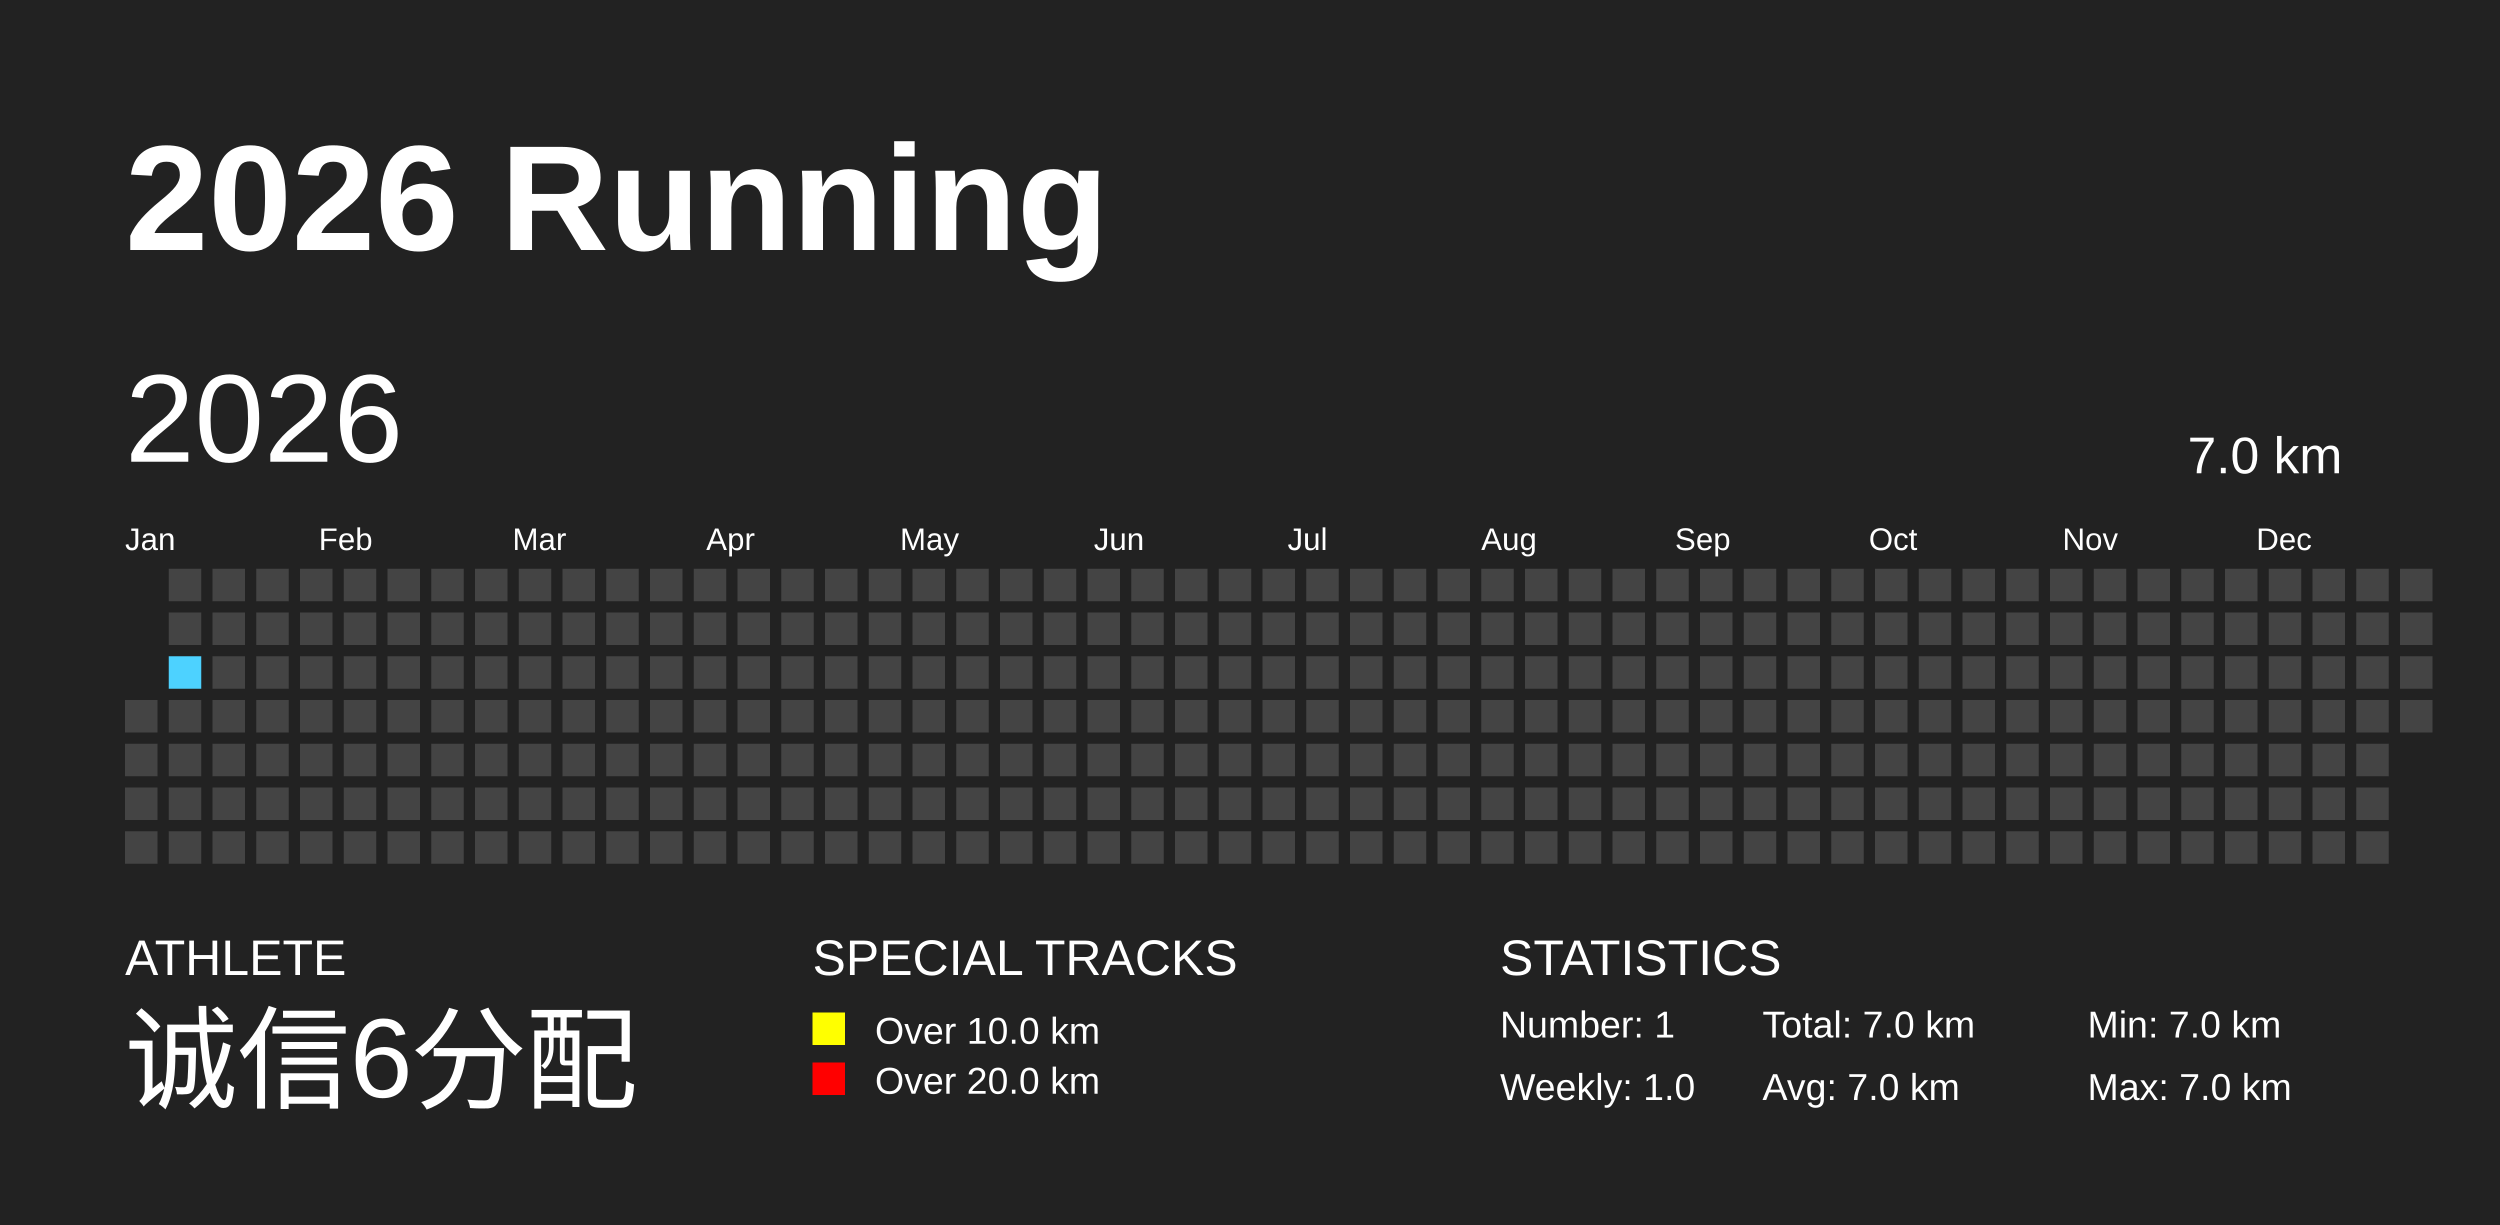
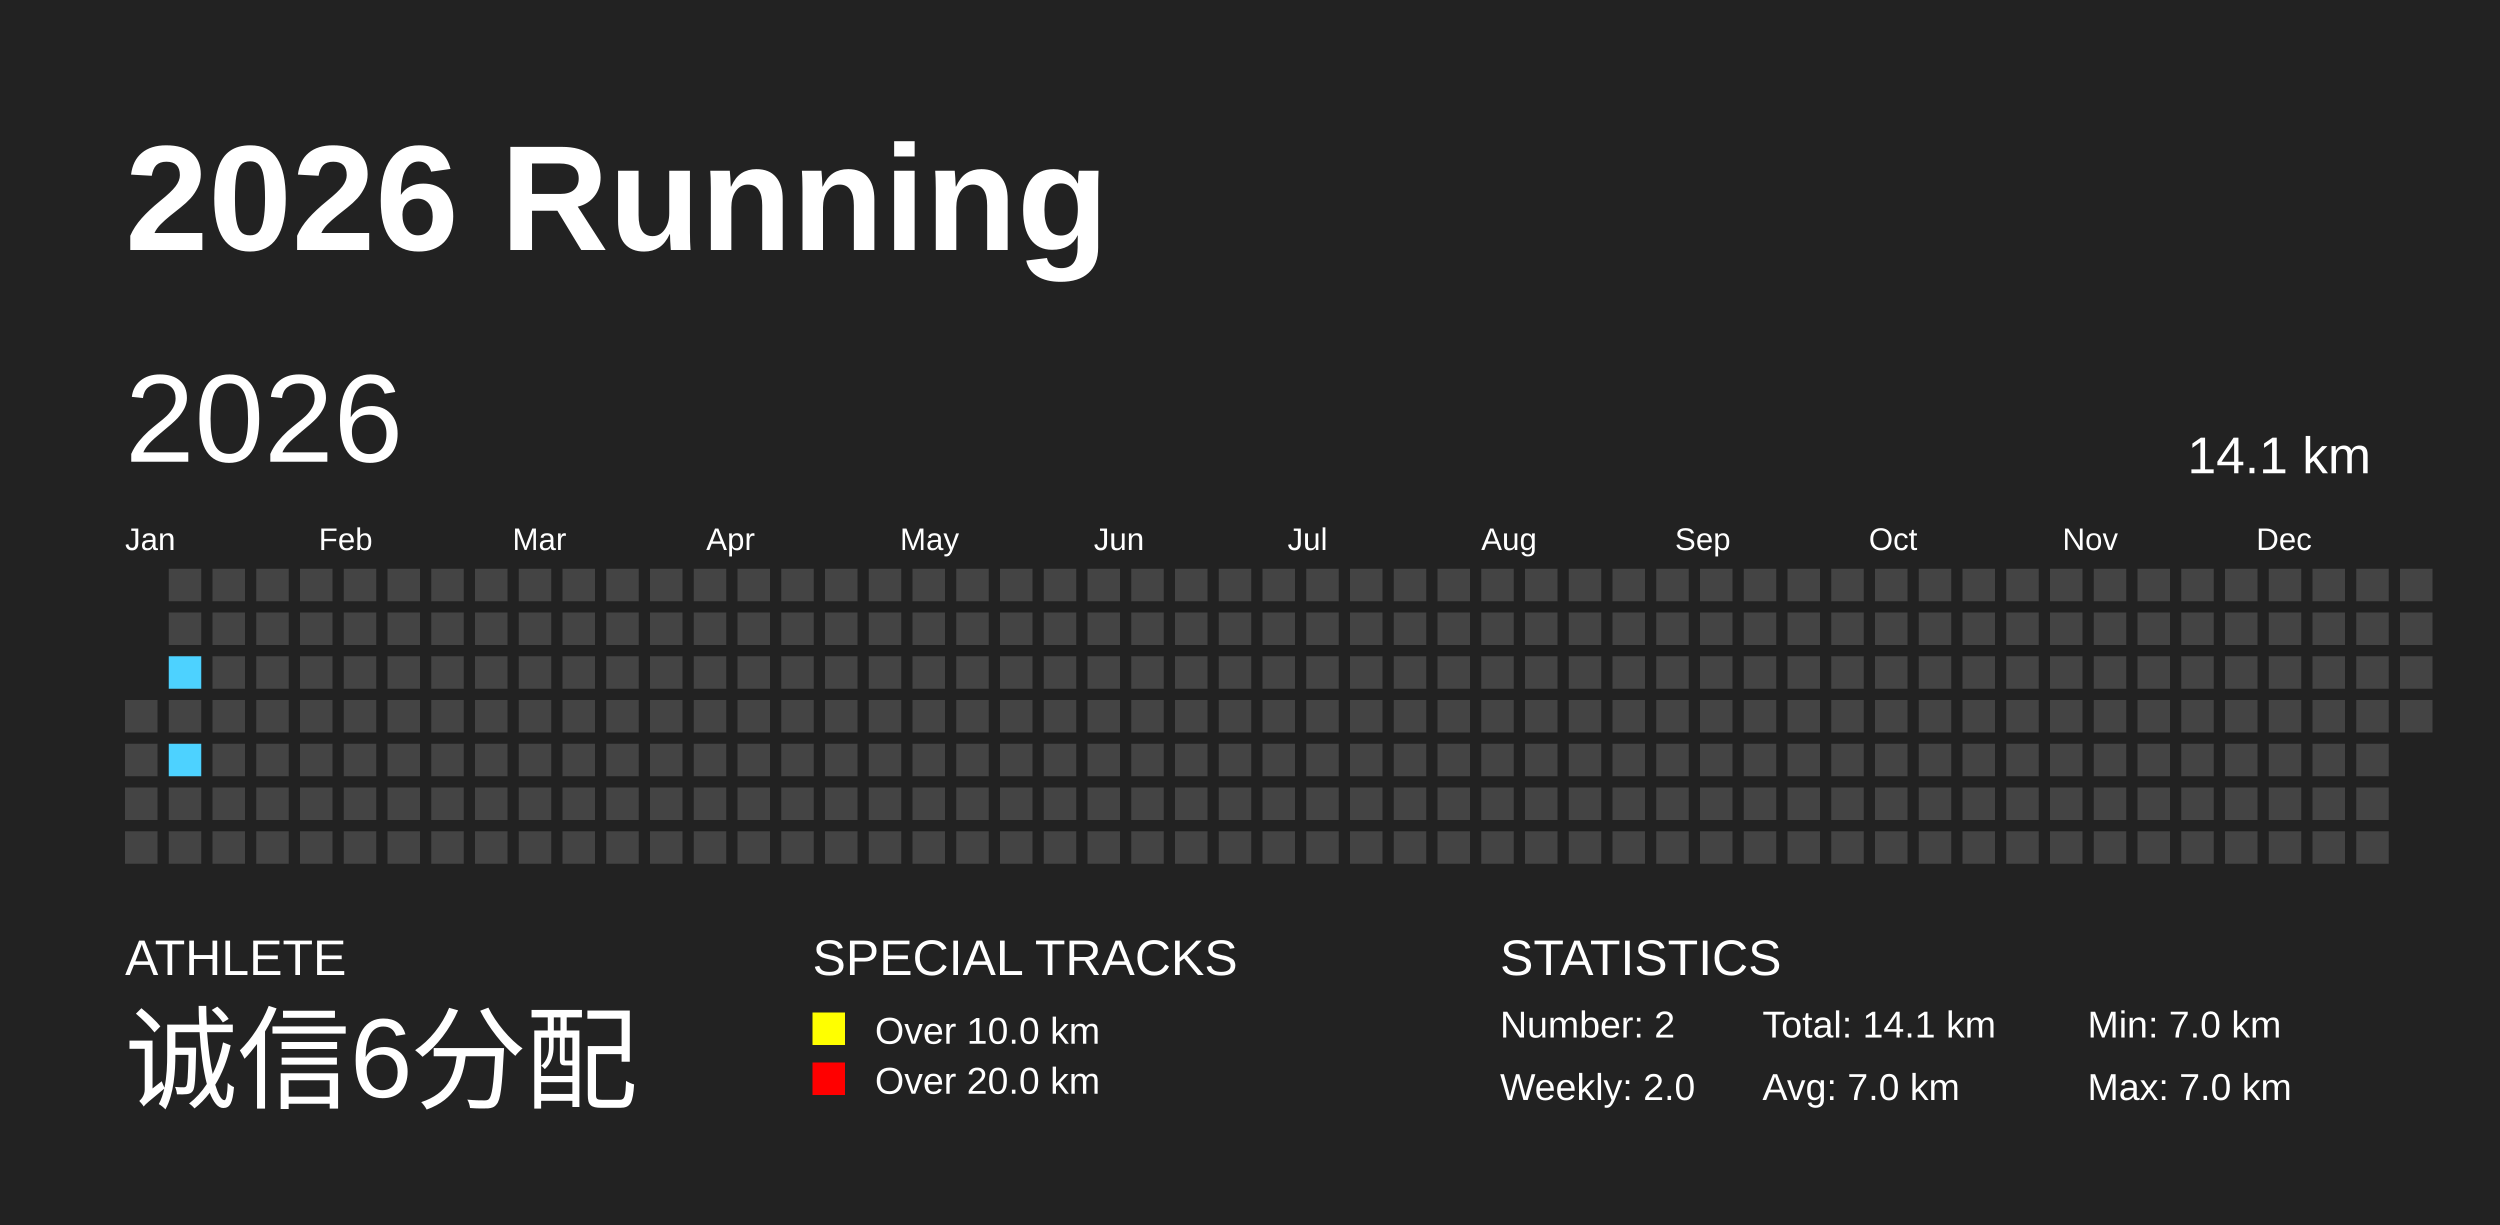
<svg xmlns="http://www.w3.org/2000/svg" baseProfile="full" height="98mm" version="1.1" viewBox="0,0,200,98" width="200mm">
  <defs />
  <rect fill="#222222" height="98" width="200" x="0" y="0" />
  <text fill="#FFFFFF" style="font-size:12px; font-family:Arial; font-weight:bold;" x="10" y="20">2026 Running</text>
  <text fill="#FFFFFF" style="font-size:4px; font-family:Arial" x="10" y="78">ATHLETE</text>
  <text fill="#FFFFFF" style="font-size:9px; font-family:Arial" x="10" y="88">诚信6分配</text>
  <text fill="#FFFFFF" style="font-size:4px; font-family:Arial" x="65" y="78">SPECIAL TRACKS</text>
  <rect fill="yellow" height="2.6" width="2.6" x="65" y="81" />
  <text fill="#FFFFFF" style="font-size:3px; font-family:Arial" x="70" y="83.5">Over 10.0 km</text>
  <rect fill="red" height="2.6" width="2.6" x="65" y="85" />
  <text fill="#FFFFFF" style="font-size:3px; font-family:Arial" x="70" y="87.5">Over 20.0 km</text>
  <text fill="#FFFFFF" style="font-size:4px; font-family:Arial" x="120" y="78">STATISTICS</text>
-   <text fill="#FFFFFF" style="font-size:3px; font-family:Arial" x="120" y="83">Number: 1</text>
-   <text fill="#FFFFFF" style="font-size:3px; font-family:Arial" x="120" y="88">Weekly: 1.0</text>
-   <text fill="#FFFFFF" style="font-size:3px; font-family:Arial" x="141" y="83">Total: 7.0 km</text>
+   <text fill="#FFFFFF" style="font-size:3px; font-family:Arial" x="120" y="83">Number: 2</text>
+   <text fill="#FFFFFF" style="font-size:3px; font-family:Arial" x="120" y="88">Weekly: 2.0</text>
+   <text fill="#FFFFFF" style="font-size:3px; font-family:Arial" x="141" y="83">Total: 14.1 km</text>
  <text fill="#FFFFFF" style="font-size:3px; font-family:Arial" x="141" y="88">Avg: 7.0 km</text>
  <text fill="#FFFFFF" style="font-size:3px; font-family:Arial" x="167" y="83">Min: 7.0 km</text>
  <text fill="#FFFFFF" style="font-size:3px; font-family:Arial" x="167" y="88">Max: 7.0 km</text>
  <text dominant-baseline="hanging" fill="#FFFFFF" style="font-size:10.0px; font-family:Arial;" x="10" y="30">2026</text>
-   <text dominant-baseline="hanging" fill="#FFFFFF" style="font-size:4.125px; font-family:Arial;" x="175" y="35">7.0 km</text>
+   <text dominant-baseline="hanging" fill="#FFFFFF" style="font-size:4.125px; font-family:Arial;" x="175" y="35">14.1 km</text>
  <text fill="#FFFFFF" style="font-size:2.5px; font-family:Arial" x="10.0" y="44">Jan</text>
  <text fill="#FFFFFF" style="font-size:2.5px; font-family:Arial" x="25.5" y="44">Feb</text>
  <text fill="#FFFFFF" style="font-size:2.5px; font-family:Arial" x="41.0" y="44">Mar</text>
  <text fill="#FFFFFF" style="font-size:2.5px; font-family:Arial" x="56.5" y="44">Apr</text>
  <text fill="#FFFFFF" style="font-size:2.5px; font-family:Arial" x="72.0" y="44">May</text>
  <text fill="#FFFFFF" style="font-size:2.5px; font-family:Arial" x="87.5" y="44">Jun</text>
  <text fill="#FFFFFF" style="font-size:2.5px; font-family:Arial" x="103.0" y="44">Jul</text>
  <text fill="#FFFFFF" style="font-size:2.5px; font-family:Arial" x="118.5" y="44">Aug</text>
  <text fill="#FFFFFF" style="font-size:2.5px; font-family:Arial" x="134.0" y="44">Sep</text>
  <text fill="#FFFFFF" style="font-size:2.5px; font-family:Arial" x="149.5" y="44">Oct</text>
  <text fill="#FFFFFF" style="font-size:2.5px; font-family:Arial" x="165.0" y="44">Nov</text>
  <text fill="#FFFFFF" style="font-size:2.5px; font-family:Arial" x="180.5" y="44">Dec</text>
  <rect fill="#444444" height="2.6" width="2.6" x="10.0" y="56.0" />
  <rect fill="#444444" height="2.6" width="2.6" x="10.0" y="59.5" />
  <rect fill="#444444" height="2.6" width="2.6" x="10.0" y="63.0" />
  <rect fill="#444444" height="2.6" width="2.6" x="10.0" y="66.5" />
  <rect fill="#444444" height="2.6" width="2.6" x="13.5" y="45.5" />
  <rect fill="#444444" height="2.6" width="2.6" x="13.5" y="49.0" />
  <rect fill="#4DD2FF" height="2.6" width="2.6" x="13.5" y="52.5" />
  <rect fill="#444444" height="2.6" width="2.6" x="13.5" y="56.0" />
-   <rect fill="#444444" height="2.6" width="2.6" x="13.5" y="59.5" />
+   <rect fill="#4DD2FF" height="2.6" width="2.6" x="13.5" y="59.5" />
  <rect fill="#444444" height="2.6" width="2.6" x="13.5" y="63.0" />
  <rect fill="#444444" height="2.6" width="2.6" x="13.5" y="66.5" />
  <rect fill="#444444" height="2.6" width="2.6" x="17.0" y="45.5" />
  <rect fill="#444444" height="2.6" width="2.6" x="17.0" y="49.0" />
  <rect fill="#444444" height="2.6" width="2.6" x="17.0" y="52.5" />
  <rect fill="#444444" height="2.6" width="2.6" x="17.0" y="56.0" />
  <rect fill="#444444" height="2.6" width="2.6" x="17.0" y="59.5" />
  <rect fill="#444444" height="2.6" width="2.6" x="17.0" y="63.0" />
  <rect fill="#444444" height="2.6" width="2.6" x="17.0" y="66.5" />
  <rect fill="#444444" height="2.6" width="2.6" x="20.5" y="45.5" />
  <rect fill="#444444" height="2.6" width="2.6" x="20.5" y="49.0" />
  <rect fill="#444444" height="2.6" width="2.6" x="20.5" y="52.5" />
  <rect fill="#444444" height="2.6" width="2.6" x="20.5" y="56.0" />
  <rect fill="#444444" height="2.6" width="2.6" x="20.5" y="59.5" />
  <rect fill="#444444" height="2.6" width="2.6" x="20.5" y="63.0" />
  <rect fill="#444444" height="2.6" width="2.6" x="20.5" y="66.5" />
  <rect fill="#444444" height="2.6" width="2.6" x="24.0" y="45.5" />
  <rect fill="#444444" height="2.6" width="2.6" x="24.0" y="49.0" />
  <rect fill="#444444" height="2.6" width="2.6" x="24.0" y="52.5" />
  <rect fill="#444444" height="2.6" width="2.6" x="24.0" y="56.0" />
  <rect fill="#444444" height="2.6" width="2.6" x="24.0" y="59.5" />
  <rect fill="#444444" height="2.6" width="2.6" x="24.0" y="63.0" />
  <rect fill="#444444" height="2.6" width="2.6" x="24.0" y="66.5" />
  <rect fill="#444444" height="2.6" width="2.6" x="27.5" y="45.5" />
  <rect fill="#444444" height="2.6" width="2.6" x="27.5" y="49.0" />
  <rect fill="#444444" height="2.6" width="2.6" x="27.5" y="52.5" />
  <rect fill="#444444" height="2.6" width="2.6" x="27.5" y="56.0" />
  <rect fill="#444444" height="2.6" width="2.6" x="27.5" y="59.5" />
  <rect fill="#444444" height="2.6" width="2.6" x="27.5" y="63.0" />
  <rect fill="#444444" height="2.6" width="2.6" x="27.5" y="66.5" />
  <rect fill="#444444" height="2.6" width="2.6" x="31.0" y="45.5" />
  <rect fill="#444444" height="2.6" width="2.6" x="31.0" y="49.0" />
  <rect fill="#444444" height="2.6" width="2.6" x="31.0" y="52.5" />
  <rect fill="#444444" height="2.6" width="2.6" x="31.0" y="56.0" />
  <rect fill="#444444" height="2.6" width="2.6" x="31.0" y="59.5" />
  <rect fill="#444444" height="2.6" width="2.6" x="31.0" y="63.0" />
  <rect fill="#444444" height="2.6" width="2.6" x="31.0" y="66.5" />
  <rect fill="#444444" height="2.6" width="2.6" x="34.5" y="45.5" />
  <rect fill="#444444" height="2.6" width="2.6" x="34.5" y="49.0" />
  <rect fill="#444444" height="2.6" width="2.6" x="34.5" y="52.5" />
  <rect fill="#444444" height="2.6" width="2.6" x="34.5" y="56.0" />
  <rect fill="#444444" height="2.6" width="2.6" x="34.5" y="59.5" />
  <rect fill="#444444" height="2.6" width="2.6" x="34.5" y="63.0" />
  <rect fill="#444444" height="2.6" width="2.6" x="34.5" y="66.5" />
  <rect fill="#444444" height="2.6" width="2.6" x="38.0" y="45.5" />
  <rect fill="#444444" height="2.6" width="2.6" x="38.0" y="49.0" />
  <rect fill="#444444" height="2.6" width="2.6" x="38.0" y="52.5" />
  <rect fill="#444444" height="2.6" width="2.6" x="38.0" y="56.0" />
  <rect fill="#444444" height="2.6" width="2.6" x="38.0" y="59.5" />
  <rect fill="#444444" height="2.6" width="2.6" x="38.0" y="63.0" />
  <rect fill="#444444" height="2.6" width="2.6" x="38.0" y="66.5" />
  <rect fill="#444444" height="2.6" width="2.6" x="41.5" y="45.5" />
  <rect fill="#444444" height="2.6" width="2.6" x="41.5" y="49.0" />
  <rect fill="#444444" height="2.6" width="2.6" x="41.5" y="52.5" />
  <rect fill="#444444" height="2.6" width="2.6" x="41.5" y="56.0" />
  <rect fill="#444444" height="2.6" width="2.6" x="41.5" y="59.5" />
  <rect fill="#444444" height="2.6" width="2.6" x="41.5" y="63.0" />
  <rect fill="#444444" height="2.6" width="2.6" x="41.5" y="66.5" />
  <rect fill="#444444" height="2.6" width="2.6" x="45.0" y="45.5" />
  <rect fill="#444444" height="2.6" width="2.6" x="45.0" y="49.0" />
  <rect fill="#444444" height="2.6" width="2.6" x="45.0" y="52.5" />
  <rect fill="#444444" height="2.6" width="2.6" x="45.0" y="56.0" />
  <rect fill="#444444" height="2.6" width="2.6" x="45.0" y="59.5" />
  <rect fill="#444444" height="2.6" width="2.6" x="45.0" y="63.0" />
  <rect fill="#444444" height="2.6" width="2.6" x="45.0" y="66.5" />
  <rect fill="#444444" height="2.6" width="2.6" x="48.5" y="45.5" />
  <rect fill="#444444" height="2.6" width="2.6" x="48.5" y="49.0" />
  <rect fill="#444444" height="2.6" width="2.6" x="48.5" y="52.5" />
  <rect fill="#444444" height="2.6" width="2.6" x="48.5" y="56.0" />
  <rect fill="#444444" height="2.6" width="2.6" x="48.5" y="59.5" />
  <rect fill="#444444" height="2.6" width="2.6" x="48.5" y="63.0" />
  <rect fill="#444444" height="2.6" width="2.6" x="48.5" y="66.5" />
  <rect fill="#444444" height="2.6" width="2.6" x="52.0" y="45.5" />
  <rect fill="#444444" height="2.6" width="2.6" x="52.0" y="49.0" />
  <rect fill="#444444" height="2.6" width="2.6" x="52.0" y="52.5" />
  <rect fill="#444444" height="2.6" width="2.6" x="52.0" y="56.0" />
  <rect fill="#444444" height="2.6" width="2.6" x="52.0" y="59.5" />
  <rect fill="#444444" height="2.6" width="2.6" x="52.0" y="63.0" />
  <rect fill="#444444" height="2.6" width="2.6" x="52.0" y="66.5" />
  <rect fill="#444444" height="2.6" width="2.6" x="55.5" y="45.5" />
  <rect fill="#444444" height="2.6" width="2.6" x="55.5" y="49.0" />
  <rect fill="#444444" height="2.6" width="2.6" x="55.5" y="52.5" />
  <rect fill="#444444" height="2.6" width="2.6" x="55.5" y="56.0" />
  <rect fill="#444444" height="2.6" width="2.6" x="55.5" y="59.5" />
  <rect fill="#444444" height="2.6" width="2.6" x="55.5" y="63.0" />
  <rect fill="#444444" height="2.6" width="2.6" x="55.5" y="66.5" />
  <rect fill="#444444" height="2.6" width="2.6" x="59.0" y="45.5" />
  <rect fill="#444444" height="2.6" width="2.6" x="59.0" y="49.0" />
  <rect fill="#444444" height="2.6" width="2.6" x="59.0" y="52.5" />
  <rect fill="#444444" height="2.6" width="2.6" x="59.0" y="56.0" />
  <rect fill="#444444" height="2.6" width="2.6" x="59.0" y="59.5" />
  <rect fill="#444444" height="2.6" width="2.6" x="59.0" y="63.0" />
  <rect fill="#444444" height="2.6" width="2.6" x="59.0" y="66.5" />
  <rect fill="#444444" height="2.6" width="2.6" x="62.5" y="45.5" />
  <rect fill="#444444" height="2.6" width="2.6" x="62.5" y="49.0" />
  <rect fill="#444444" height="2.6" width="2.6" x="62.5" y="52.5" />
  <rect fill="#444444" height="2.6" width="2.6" x="62.5" y="56.0" />
  <rect fill="#444444" height="2.6" width="2.6" x="62.5" y="59.5" />
  <rect fill="#444444" height="2.6" width="2.6" x="62.5" y="63.0" />
  <rect fill="#444444" height="2.6" width="2.6" x="62.5" y="66.5" />
  <rect fill="#444444" height="2.6" width="2.6" x="66.0" y="45.5" />
  <rect fill="#444444" height="2.6" width="2.6" x="66.0" y="49.0" />
  <rect fill="#444444" height="2.6" width="2.6" x="66.0" y="52.5" />
  <rect fill="#444444" height="2.6" width="2.6" x="66.0" y="56.0" />
  <rect fill="#444444" height="2.6" width="2.6" x="66.0" y="59.5" />
  <rect fill="#444444" height="2.6" width="2.6" x="66.0" y="63.0" />
  <rect fill="#444444" height="2.6" width="2.6" x="66.0" y="66.5" />
  <rect fill="#444444" height="2.6" width="2.6" x="69.5" y="45.5" />
  <rect fill="#444444" height="2.6" width="2.6" x="69.5" y="49.0" />
  <rect fill="#444444" height="2.6" width="2.6" x="69.5" y="52.5" />
  <rect fill="#444444" height="2.6" width="2.6" x="69.5" y="56.0" />
  <rect fill="#444444" height="2.6" width="2.6" x="69.5" y="59.5" />
  <rect fill="#444444" height="2.6" width="2.6" x="69.5" y="63.0" />
  <rect fill="#444444" height="2.6" width="2.6" x="69.5" y="66.5" />
  <rect fill="#444444" height="2.6" width="2.6" x="73.0" y="45.5" />
  <rect fill="#444444" height="2.6" width="2.6" x="73.0" y="49.0" />
  <rect fill="#444444" height="2.6" width="2.6" x="73.0" y="52.5" />
  <rect fill="#444444" height="2.6" width="2.6" x="73.0" y="56.0" />
  <rect fill="#444444" height="2.6" width="2.6" x="73.0" y="59.5" />
  <rect fill="#444444" height="2.6" width="2.6" x="73.0" y="63.0" />
  <rect fill="#444444" height="2.6" width="2.6" x="73.0" y="66.5" />
  <rect fill="#444444" height="2.6" width="2.6" x="76.5" y="45.5" />
  <rect fill="#444444" height="2.6" width="2.6" x="76.5" y="49.0" />
  <rect fill="#444444" height="2.6" width="2.6" x="76.5" y="52.5" />
  <rect fill="#444444" height="2.6" width="2.6" x="76.5" y="56.0" />
  <rect fill="#444444" height="2.6" width="2.6" x="76.5" y="59.5" />
  <rect fill="#444444" height="2.6" width="2.6" x="76.5" y="63.0" />
  <rect fill="#444444" height="2.6" width="2.6" x="76.5" y="66.5" />
  <rect fill="#444444" height="2.6" width="2.6" x="80.0" y="45.5" />
  <rect fill="#444444" height="2.6" width="2.6" x="80.0" y="49.0" />
  <rect fill="#444444" height="2.6" width="2.6" x="80.0" y="52.5" />
  <rect fill="#444444" height="2.6" width="2.6" x="80.0" y="56.0" />
  <rect fill="#444444" height="2.6" width="2.6" x="80.0" y="59.5" />
  <rect fill="#444444" height="2.6" width="2.6" x="80.0" y="63.0" />
  <rect fill="#444444" height="2.6" width="2.6" x="80.0" y="66.5" />
  <rect fill="#444444" height="2.6" width="2.6" x="83.5" y="45.5" />
  <rect fill="#444444" height="2.6" width="2.6" x="83.5" y="49.0" />
  <rect fill="#444444" height="2.6" width="2.6" x="83.5" y="52.5" />
  <rect fill="#444444" height="2.6" width="2.6" x="83.5" y="56.0" />
  <rect fill="#444444" height="2.6" width="2.6" x="83.5" y="59.5" />
  <rect fill="#444444" height="2.6" width="2.6" x="83.5" y="63.0" />
  <rect fill="#444444" height="2.6" width="2.6" x="83.5" y="66.5" />
  <rect fill="#444444" height="2.6" width="2.6" x="87.0" y="45.5" />
  <rect fill="#444444" height="2.6" width="2.6" x="87.0" y="49.0" />
  <rect fill="#444444" height="2.6" width="2.6" x="87.0" y="52.5" />
  <rect fill="#444444" height="2.6" width="2.6" x="87.0" y="56.0" />
  <rect fill="#444444" height="2.6" width="2.6" x="87.0" y="59.5" />
  <rect fill="#444444" height="2.6" width="2.6" x="87.0" y="63.0" />
  <rect fill="#444444" height="2.6" width="2.6" x="87.0" y="66.5" />
  <rect fill="#444444" height="2.6" width="2.6" x="90.5" y="45.5" />
  <rect fill="#444444" height="2.6" width="2.6" x="90.5" y="49.0" />
  <rect fill="#444444" height="2.6" width="2.6" x="90.5" y="52.5" />
  <rect fill="#444444" height="2.6" width="2.6" x="90.5" y="56.0" />
  <rect fill="#444444" height="2.6" width="2.6" x="90.5" y="59.5" />
  <rect fill="#444444" height="2.6" width="2.6" x="90.5" y="63.0" />
  <rect fill="#444444" height="2.6" width="2.6" x="90.5" y="66.5" />
  <rect fill="#444444" height="2.6" width="2.6" x="94.0" y="45.5" />
  <rect fill="#444444" height="2.6" width="2.6" x="94.0" y="49.0" />
  <rect fill="#444444" height="2.6" width="2.6" x="94.0" y="52.5" />
  <rect fill="#444444" height="2.6" width="2.6" x="94.0" y="56.0" />
  <rect fill="#444444" height="2.6" width="2.6" x="94.0" y="59.5" />
  <rect fill="#444444" height="2.6" width="2.6" x="94.0" y="63.0" />
  <rect fill="#444444" height="2.6" width="2.6" x="94.0" y="66.5" />
  <rect fill="#444444" height="2.6" width="2.6" x="97.5" y="45.5" />
  <rect fill="#444444" height="2.6" width="2.6" x="97.5" y="49.0" />
  <rect fill="#444444" height="2.6" width="2.6" x="97.5" y="52.5" />
  <rect fill="#444444" height="2.6" width="2.6" x="97.5" y="56.0" />
  <rect fill="#444444" height="2.6" width="2.6" x="97.5" y="59.5" />
  <rect fill="#444444" height="2.6" width="2.6" x="97.5" y="63.0" />
  <rect fill="#444444" height="2.6" width="2.6" x="97.5" y="66.5" />
  <rect fill="#444444" height="2.6" width="2.6" x="101.0" y="45.5" />
  <rect fill="#444444" height="2.6" width="2.6" x="101.0" y="49.0" />
  <rect fill="#444444" height="2.6" width="2.6" x="101.0" y="52.5" />
  <rect fill="#444444" height="2.6" width="2.6" x="101.0" y="56.0" />
  <rect fill="#444444" height="2.6" width="2.6" x="101.0" y="59.5" />
  <rect fill="#444444" height="2.6" width="2.6" x="101.0" y="63.0" />
  <rect fill="#444444" height="2.6" width="2.6" x="101.0" y="66.5" />
  <rect fill="#444444" height="2.6" width="2.6" x="104.5" y="45.5" />
  <rect fill="#444444" height="2.6" width="2.6" x="104.5" y="49.0" />
  <rect fill="#444444" height="2.6" width="2.6" x="104.5" y="52.5" />
  <rect fill="#444444" height="2.6" width="2.6" x="104.5" y="56.0" />
  <rect fill="#444444" height="2.6" width="2.6" x="104.5" y="59.5" />
  <rect fill="#444444" height="2.6" width="2.6" x="104.5" y="63.0" />
  <rect fill="#444444" height="2.6" width="2.6" x="104.5" y="66.5" />
  <rect fill="#444444" height="2.6" width="2.6" x="108.0" y="45.5" />
  <rect fill="#444444" height="2.6" width="2.6" x="108.0" y="49.0" />
  <rect fill="#444444" height="2.6" width="2.6" x="108.0" y="52.5" />
  <rect fill="#444444" height="2.6" width="2.6" x="108.0" y="56.0" />
  <rect fill="#444444" height="2.6" width="2.6" x="108.0" y="59.5" />
  <rect fill="#444444" height="2.6" width="2.6" x="108.0" y="63.0" />
  <rect fill="#444444" height="2.6" width="2.6" x="108.0" y="66.5" />
  <rect fill="#444444" height="2.6" width="2.6" x="111.5" y="45.5" />
  <rect fill="#444444" height="2.6" width="2.6" x="111.5" y="49.0" />
  <rect fill="#444444" height="2.6" width="2.6" x="111.5" y="52.5" />
  <rect fill="#444444" height="2.6" width="2.6" x="111.5" y="56.0" />
  <rect fill="#444444" height="2.6" width="2.6" x="111.5" y="59.5" />
  <rect fill="#444444" height="2.6" width="2.6" x="111.5" y="63.0" />
  <rect fill="#444444" height="2.6" width="2.6" x="111.5" y="66.5" />
  <rect fill="#444444" height="2.6" width="2.6" x="115.0" y="45.5" />
  <rect fill="#444444" height="2.6" width="2.6" x="115.0" y="49.0" />
  <rect fill="#444444" height="2.6" width="2.6" x="115.0" y="52.5" />
  <rect fill="#444444" height="2.6" width="2.6" x="115.0" y="56.0" />
  <rect fill="#444444" height="2.6" width="2.6" x="115.0" y="59.5" />
  <rect fill="#444444" height="2.6" width="2.6" x="115.0" y="63.0" />
  <rect fill="#444444" height="2.6" width="2.6" x="115.0" y="66.5" />
  <rect fill="#444444" height="2.6" width="2.6" x="118.5" y="45.5" />
  <rect fill="#444444" height="2.6" width="2.6" x="118.5" y="49.0" />
  <rect fill="#444444" height="2.6" width="2.6" x="118.5" y="52.5" />
  <rect fill="#444444" height="2.6" width="2.6" x="118.5" y="56.0" />
  <rect fill="#444444" height="2.6" width="2.6" x="118.5" y="59.5" />
  <rect fill="#444444" height="2.6" width="2.6" x="118.5" y="63.0" />
  <rect fill="#444444" height="2.6" width="2.6" x="118.5" y="66.5" />
  <rect fill="#444444" height="2.6" width="2.6" x="122.0" y="45.5" />
  <rect fill="#444444" height="2.6" width="2.6" x="122.0" y="49.0" />
  <rect fill="#444444" height="2.6" width="2.6" x="122.0" y="52.5" />
  <rect fill="#444444" height="2.6" width="2.6" x="122.0" y="56.0" />
  <rect fill="#444444" height="2.6" width="2.6" x="122.0" y="59.5" />
  <rect fill="#444444" height="2.6" width="2.6" x="122.0" y="63.0" />
  <rect fill="#444444" height="2.6" width="2.6" x="122.0" y="66.5" />
  <rect fill="#444444" height="2.6" width="2.6" x="125.5" y="45.5" />
  <rect fill="#444444" height="2.6" width="2.6" x="125.5" y="49.0" />
  <rect fill="#444444" height="2.6" width="2.6" x="125.5" y="52.5" />
  <rect fill="#444444" height="2.6" width="2.6" x="125.5" y="56.0" />
  <rect fill="#444444" height="2.6" width="2.6" x="125.5" y="59.5" />
  <rect fill="#444444" height="2.6" width="2.6" x="125.5" y="63.0" />
  <rect fill="#444444" height="2.6" width="2.6" x="125.5" y="66.5" />
  <rect fill="#444444" height="2.6" width="2.6" x="129.0" y="45.5" />
  <rect fill="#444444" height="2.6" width="2.6" x="129.0" y="49.0" />
  <rect fill="#444444" height="2.6" width="2.6" x="129.0" y="52.5" />
  <rect fill="#444444" height="2.6" width="2.6" x="129.0" y="56.0" />
  <rect fill="#444444" height="2.6" width="2.6" x="129.0" y="59.5" />
  <rect fill="#444444" height="2.6" width="2.6" x="129.0" y="63.0" />
  <rect fill="#444444" height="2.6" width="2.6" x="129.0" y="66.5" />
  <rect fill="#444444" height="2.6" width="2.6" x="132.5" y="45.5" />
  <rect fill="#444444" height="2.6" width="2.6" x="132.5" y="49.0" />
  <rect fill="#444444" height="2.6" width="2.6" x="132.5" y="52.5" />
  <rect fill="#444444" height="2.6" width="2.6" x="132.5" y="56.0" />
  <rect fill="#444444" height="2.6" width="2.6" x="132.5" y="59.5" />
  <rect fill="#444444" height="2.6" width="2.6" x="132.5" y="63.0" />
  <rect fill="#444444" height="2.6" width="2.6" x="132.5" y="66.5" />
  <rect fill="#444444" height="2.6" width="2.6" x="136.0" y="45.5" />
  <rect fill="#444444" height="2.6" width="2.6" x="136.0" y="49.0" />
  <rect fill="#444444" height="2.6" width="2.6" x="136.0" y="52.5" />
  <rect fill="#444444" height="2.6" width="2.6" x="136.0" y="56.0" />
  <rect fill="#444444" height="2.6" width="2.6" x="136.0" y="59.5" />
  <rect fill="#444444" height="2.6" width="2.6" x="136.0" y="63.0" />
  <rect fill="#444444" height="2.6" width="2.6" x="136.0" y="66.5" />
  <rect fill="#444444" height="2.6" width="2.6" x="139.5" y="45.5" />
  <rect fill="#444444" height="2.6" width="2.6" x="139.5" y="49.0" />
  <rect fill="#444444" height="2.6" width="2.6" x="139.5" y="52.5" />
  <rect fill="#444444" height="2.6" width="2.6" x="139.5" y="56.0" />
  <rect fill="#444444" height="2.6" width="2.6" x="139.5" y="59.5" />
  <rect fill="#444444" height="2.6" width="2.6" x="139.5" y="63.0" />
  <rect fill="#444444" height="2.6" width="2.6" x="139.5" y="66.5" />
  <rect fill="#444444" height="2.6" width="2.6" x="143.0" y="45.5" />
  <rect fill="#444444" height="2.6" width="2.6" x="143.0" y="49.0" />
  <rect fill="#444444" height="2.6" width="2.6" x="143.0" y="52.5" />
  <rect fill="#444444" height="2.6" width="2.6" x="143.0" y="56.0" />
  <rect fill="#444444" height="2.6" width="2.6" x="143.0" y="59.5" />
  <rect fill="#444444" height="2.6" width="2.6" x="143.0" y="63.0" />
  <rect fill="#444444" height="2.6" width="2.6" x="143.0" y="66.5" />
  <rect fill="#444444" height="2.6" width="2.6" x="146.5" y="45.5" />
  <rect fill="#444444" height="2.6" width="2.6" x="146.5" y="49.0" />
  <rect fill="#444444" height="2.6" width="2.6" x="146.5" y="52.5" />
  <rect fill="#444444" height="2.6" width="2.6" x="146.5" y="56.0" />
  <rect fill="#444444" height="2.6" width="2.6" x="146.5" y="59.5" />
  <rect fill="#444444" height="2.6" width="2.6" x="146.5" y="63.0" />
  <rect fill="#444444" height="2.6" width="2.6" x="146.5" y="66.5" />
  <rect fill="#444444" height="2.6" width="2.6" x="150.0" y="45.5" />
  <rect fill="#444444" height="2.6" width="2.6" x="150.0" y="49.0" />
  <rect fill="#444444" height="2.6" width="2.6" x="150.0" y="52.5" />
  <rect fill="#444444" height="2.6" width="2.6" x="150.0" y="56.0" />
  <rect fill="#444444" height="2.6" width="2.6" x="150.0" y="59.5" />
  <rect fill="#444444" height="2.6" width="2.6" x="150.0" y="63.0" />
  <rect fill="#444444" height="2.6" width="2.6" x="150.0" y="66.5" />
  <rect fill="#444444" height="2.6" width="2.6" x="153.5" y="45.5" />
  <rect fill="#444444" height="2.6" width="2.6" x="153.5" y="49.0" />
  <rect fill="#444444" height="2.6" width="2.6" x="153.5" y="52.5" />
  <rect fill="#444444" height="2.6" width="2.6" x="153.5" y="56.0" />
  <rect fill="#444444" height="2.6" width="2.6" x="153.5" y="59.5" />
  <rect fill="#444444" height="2.6" width="2.6" x="153.5" y="63.0" />
  <rect fill="#444444" height="2.6" width="2.6" x="153.5" y="66.5" />
  <rect fill="#444444" height="2.6" width="2.6" x="157.0" y="45.5" />
  <rect fill="#444444" height="2.6" width="2.6" x="157.0" y="49.0" />
  <rect fill="#444444" height="2.6" width="2.6" x="157.0" y="52.5" />
  <rect fill="#444444" height="2.6" width="2.6" x="157.0" y="56.0" />
  <rect fill="#444444" height="2.6" width="2.6" x="157.0" y="59.5" />
  <rect fill="#444444" height="2.6" width="2.6" x="157.0" y="63.0" />
  <rect fill="#444444" height="2.6" width="2.6" x="157.0" y="66.5" />
  <rect fill="#444444" height="2.6" width="2.6" x="160.5" y="45.5" />
  <rect fill="#444444" height="2.6" width="2.6" x="160.5" y="49.0" />
  <rect fill="#444444" height="2.6" width="2.6" x="160.5" y="52.5" />
  <rect fill="#444444" height="2.6" width="2.6" x="160.5" y="56.0" />
  <rect fill="#444444" height="2.6" width="2.6" x="160.5" y="59.5" />
  <rect fill="#444444" height="2.6" width="2.6" x="160.5" y="63.0" />
  <rect fill="#444444" height="2.6" width="2.6" x="160.5" y="66.5" />
  <rect fill="#444444" height="2.6" width="2.6" x="164.0" y="45.5" />
  <rect fill="#444444" height="2.6" width="2.6" x="164.0" y="49.0" />
  <rect fill="#444444" height="2.6" width="2.6" x="164.0" y="52.5" />
  <rect fill="#444444" height="2.6" width="2.6" x="164.0" y="56.0" />
  <rect fill="#444444" height="2.6" width="2.6" x="164.0" y="59.5" />
  <rect fill="#444444" height="2.6" width="2.6" x="164.0" y="63.0" />
  <rect fill="#444444" height="2.6" width="2.6" x="164.0" y="66.5" />
  <rect fill="#444444" height="2.6" width="2.6" x="167.5" y="45.5" />
  <rect fill="#444444" height="2.6" width="2.6" x="167.5" y="49.0" />
  <rect fill="#444444" height="2.6" width="2.6" x="167.5" y="52.5" />
  <rect fill="#444444" height="2.6" width="2.6" x="167.5" y="56.0" />
  <rect fill="#444444" height="2.6" width="2.6" x="167.5" y="59.5" />
  <rect fill="#444444" height="2.6" width="2.6" x="167.5" y="63.0" />
  <rect fill="#444444" height="2.6" width="2.6" x="167.5" y="66.5" />
  <rect fill="#444444" height="2.6" width="2.6" x="171.0" y="45.5" />
  <rect fill="#444444" height="2.6" width="2.6" x="171.0" y="49.0" />
  <rect fill="#444444" height="2.6" width="2.6" x="171.0" y="52.5" />
  <rect fill="#444444" height="2.6" width="2.6" x="171.0" y="56.0" />
  <rect fill="#444444" height="2.6" width="2.6" x="171.0" y="59.5" />
  <rect fill="#444444" height="2.6" width="2.6" x="171.0" y="63.0" />
  <rect fill="#444444" height="2.6" width="2.6" x="171.0" y="66.5" />
  <rect fill="#444444" height="2.6" width="2.6" x="174.5" y="45.5" />
  <rect fill="#444444" height="2.6" width="2.6" x="174.5" y="49.0" />
  <rect fill="#444444" height="2.6" width="2.6" x="174.5" y="52.5" />
  <rect fill="#444444" height="2.6" width="2.6" x="174.5" y="56.0" />
  <rect fill="#444444" height="2.6" width="2.6" x="174.5" y="59.5" />
  <rect fill="#444444" height="2.6" width="2.6" x="174.5" y="63.0" />
  <rect fill="#444444" height="2.6" width="2.6" x="174.5" y="66.5" />
  <rect fill="#444444" height="2.6" width="2.6" x="178.0" y="45.5" />
  <rect fill="#444444" height="2.6" width="2.6" x="178.0" y="49.0" />
  <rect fill="#444444" height="2.6" width="2.6" x="178.0" y="52.5" />
  <rect fill="#444444" height="2.6" width="2.6" x="178.0" y="56.0" />
  <rect fill="#444444" height="2.6" width="2.6" x="178.0" y="59.5" />
  <rect fill="#444444" height="2.6" width="2.6" x="178.0" y="63.0" />
  <rect fill="#444444" height="2.6" width="2.6" x="178.0" y="66.5" />
  <rect fill="#444444" height="2.6" width="2.6" x="181.5" y="45.5" />
  <rect fill="#444444" height="2.6" width="2.6" x="181.5" y="49.0" />
  <rect fill="#444444" height="2.6" width="2.6" x="181.5" y="52.5" />
  <rect fill="#444444" height="2.6" width="2.6" x="181.5" y="56.0" />
  <rect fill="#444444" height="2.6" width="2.6" x="181.5" y="59.5" />
  <rect fill="#444444" height="2.6" width="2.6" x="181.5" y="63.0" />
  <rect fill="#444444" height="2.6" width="2.6" x="181.5" y="66.5" />
  <rect fill="#444444" height="2.6" width="2.6" x="185.0" y="45.5" />
  <rect fill="#444444" height="2.6" width="2.6" x="185.0" y="49.0" />
  <rect fill="#444444" height="2.6" width="2.6" x="185.0" y="52.5" />
  <rect fill="#444444" height="2.6" width="2.6" x="185.0" y="56.0" />
  <rect fill="#444444" height="2.6" width="2.6" x="185.0" y="59.5" />
  <rect fill="#444444" height="2.6" width="2.6" x="185.0" y="63.0" />
  <rect fill="#444444" height="2.6" width="2.6" x="185.0" y="66.5" />
  <rect fill="#444444" height="2.6" width="2.6" x="188.5" y="45.5" />
  <rect fill="#444444" height="2.6" width="2.6" x="188.5" y="49.0" />
  <rect fill="#444444" height="2.6" width="2.6" x="188.5" y="52.5" />
  <rect fill="#444444" height="2.6" width="2.6" x="188.5" y="56.0" />
  <rect fill="#444444" height="2.6" width="2.6" x="188.5" y="59.5" />
  <rect fill="#444444" height="2.6" width="2.6" x="188.5" y="63.0" />
  <rect fill="#444444" height="2.6" width="2.6" x="188.5" y="66.5" />
  <rect fill="#444444" height="2.6" width="2.6" x="192.0" y="45.5" />
  <rect fill="#444444" height="2.6" width="2.6" x="192.0" y="49.0" />
  <rect fill="#444444" height="2.6" width="2.6" x="192.0" y="52.5" />
  <rect fill="#444444" height="2.6" width="2.6" x="192.0" y="56.0" />
</svg>
